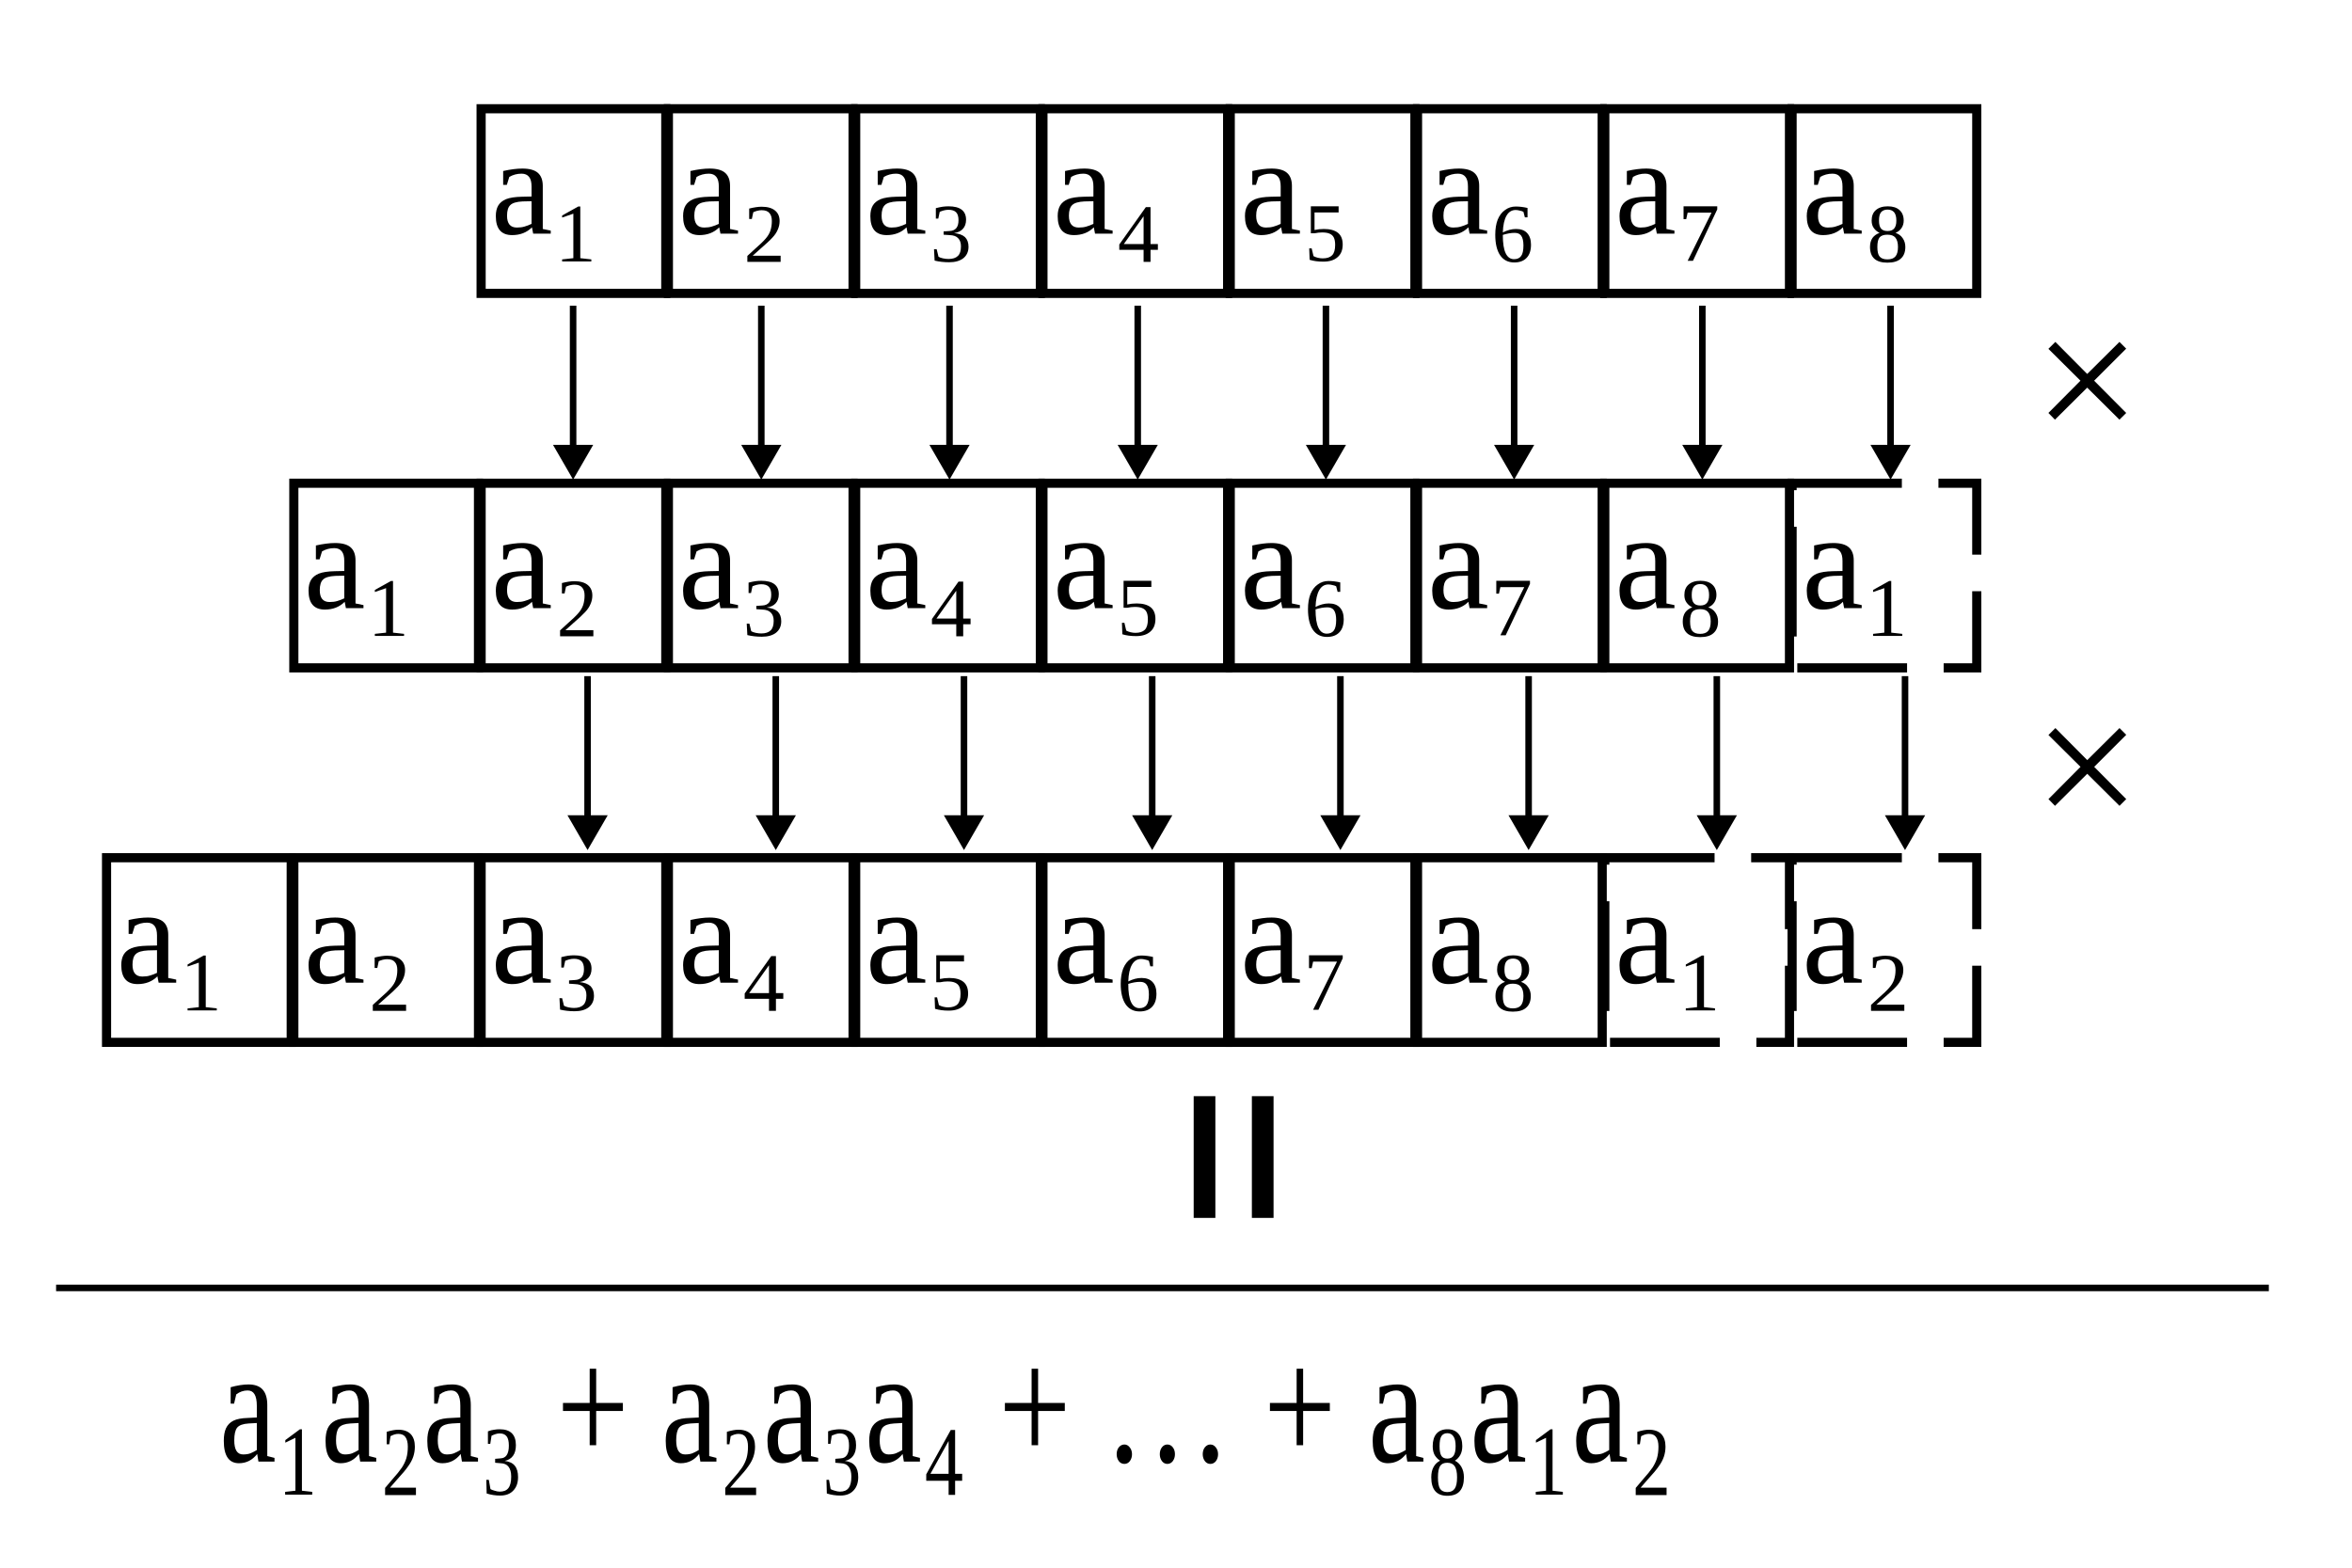
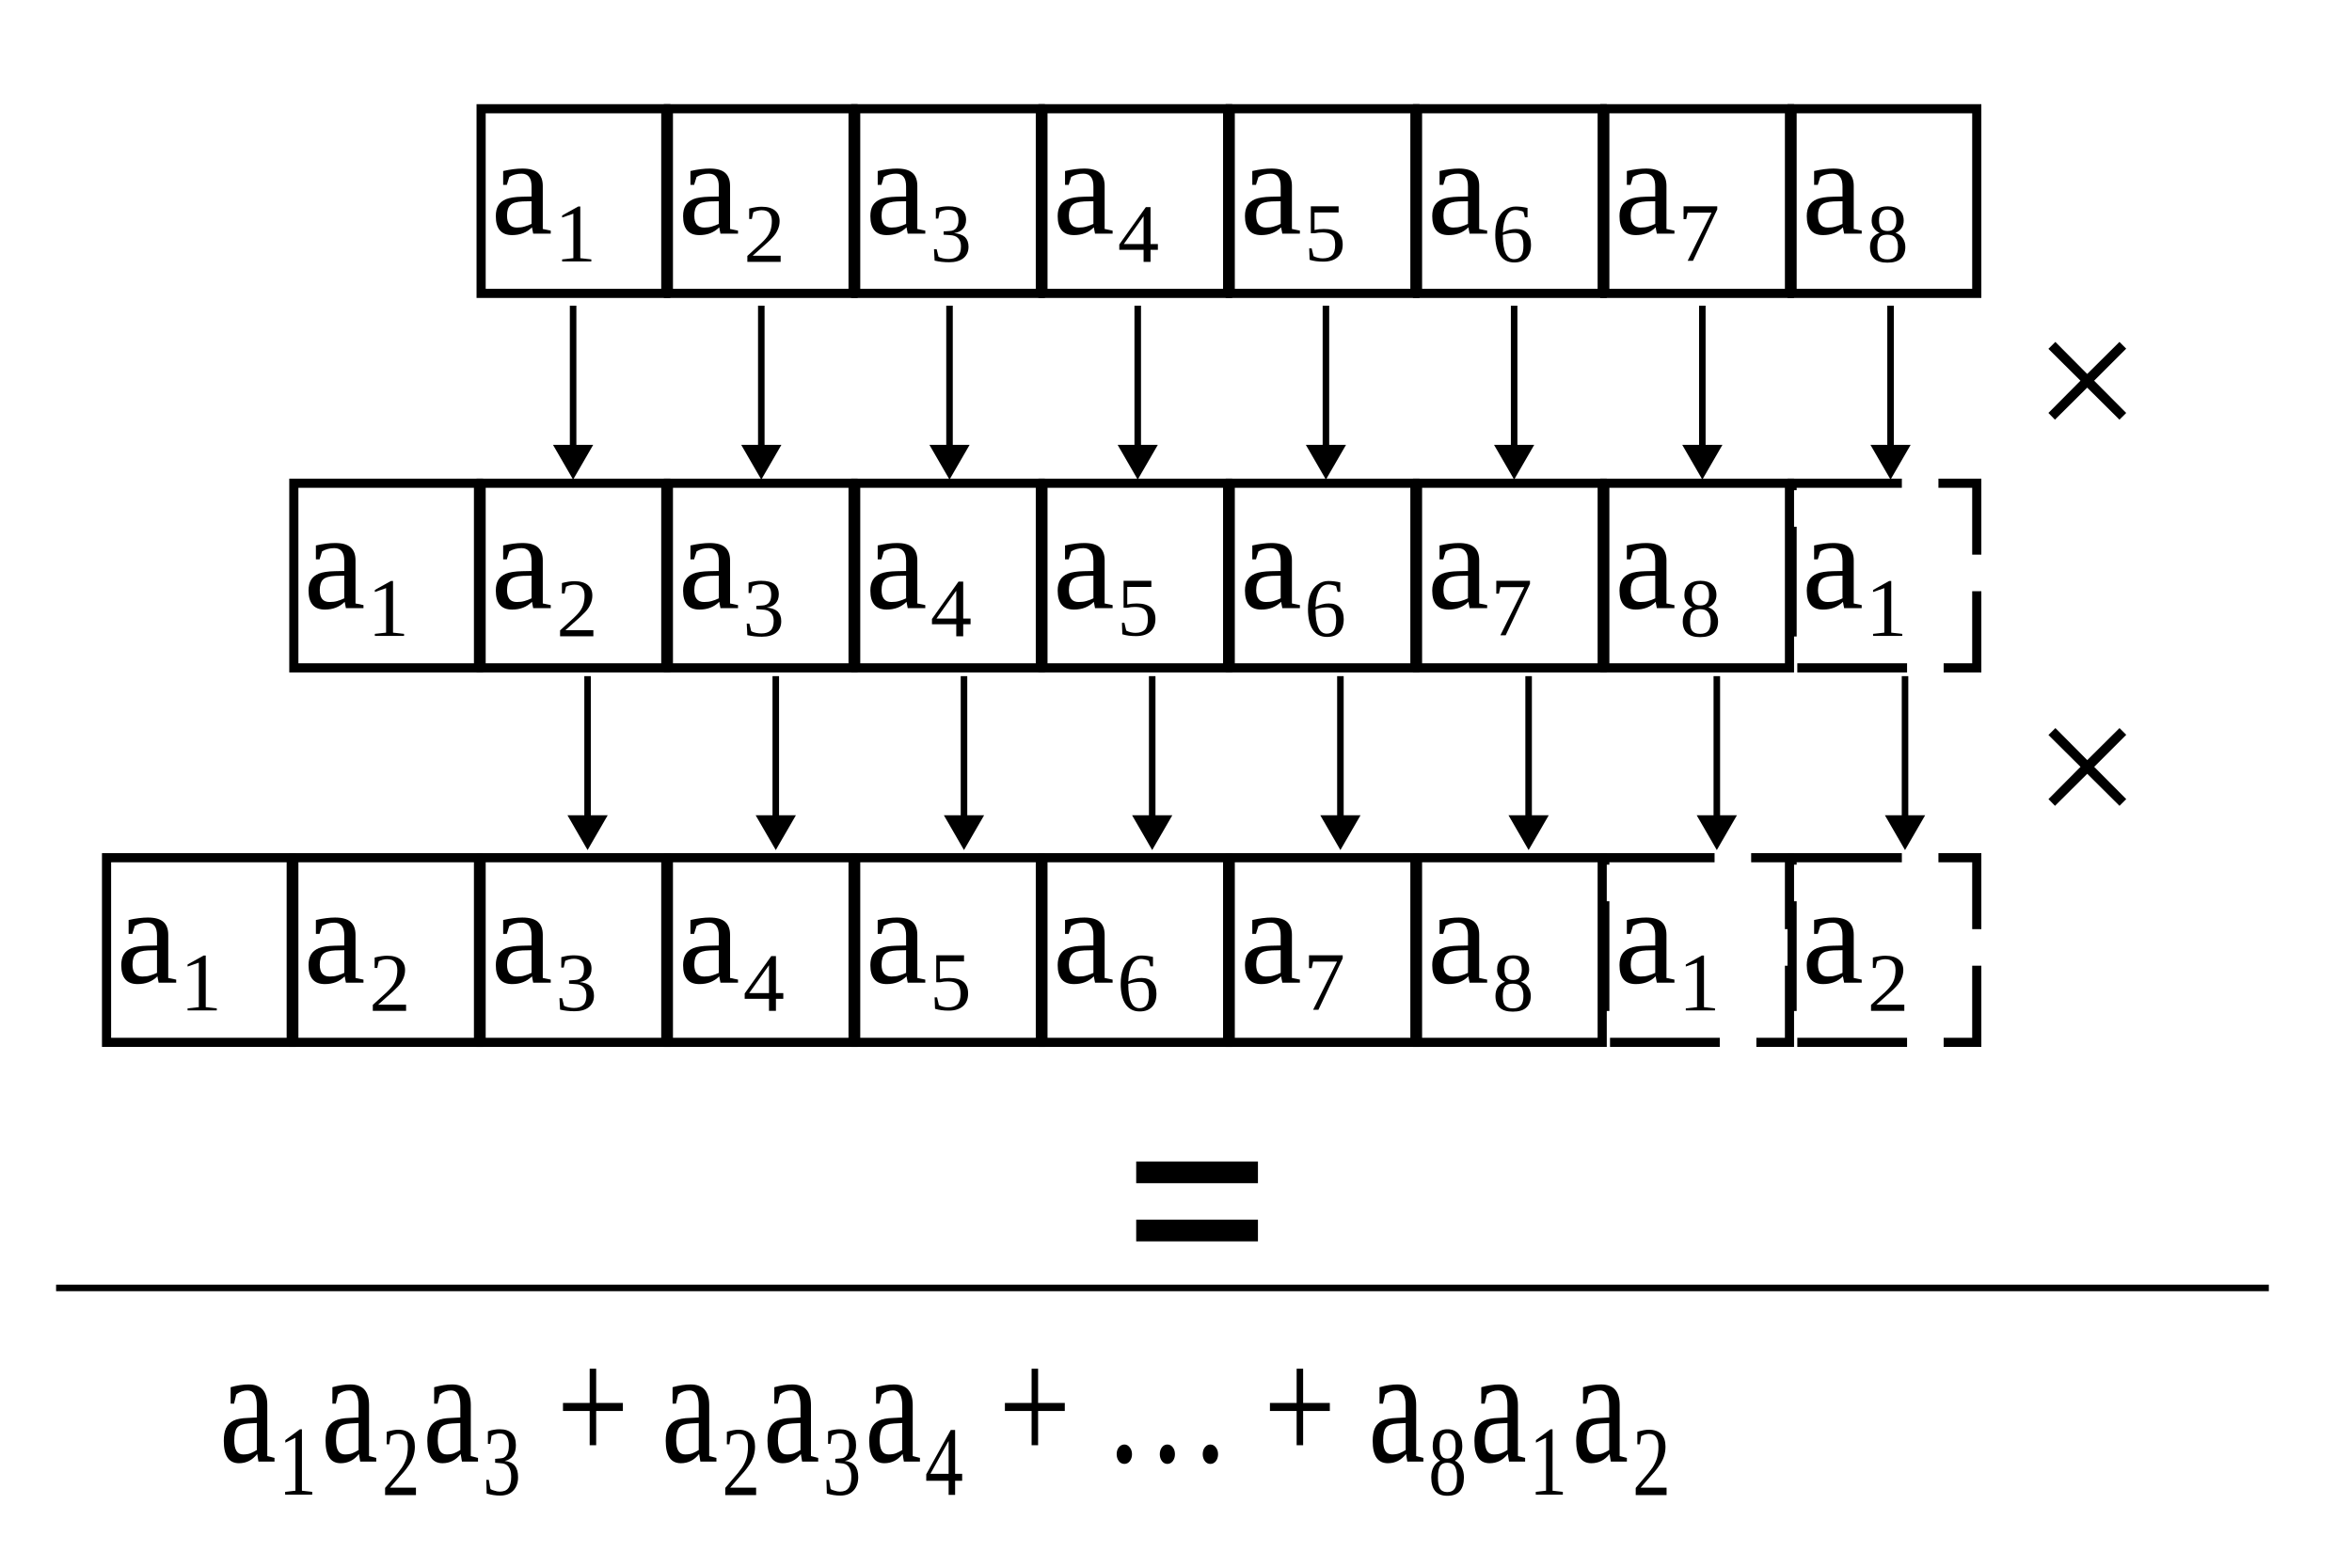
<svg xmlns="http://www.w3.org/2000/svg" width="180mm" height="120mm" viewBox="0 0 180 120" version="1.1" id="svg5">
  <defs id="defs2">
    <rect x="330.058" y="462.716" width="36.875" height="37.003" id="rect28246" />
    <marker style="overflow:visible" id="TriangleStart" refX="0" refY="0" orient="auto-start-reverse" markerWidth="5.324" markerHeight="6.155" viewBox="0 0 5.324 6.155" preserveAspectRatio="xMidYMid">
      <path transform="scale(0.5)" style="fill:context-stroke;fill-rule:evenodd;stroke:context-stroke;stroke-width:1pt" d="M 5.77,0 -2.88,5 V -5 Z" id="path135" />
    </marker>
  </defs>
  <g id="layer1">
    <rect style="fill:none;fill-rule:evenodd;stroke:#000000;stroke-width:0.7;stroke-dasharray:none;stroke-opacity:1" id="rect9906" width="14.133" height="14.133" x="36.82" y="8.324" />
    <text xml:space="preserve" style="font-size:10.62px;fill:#000000;fill-opacity:1;fill-rule:evenodd;stroke:none;stroke-width:0.669;stroke-dasharray:none;stroke-opacity:1" x="37.57" y="17.886" id="text9910">
      <tspan id="tspan9908" style="fill:#000000;fill-opacity:1;stroke:none;stroke-width:0.669" x="37.57" y="17.886">a₁</tspan>
    </text>
    <rect style="fill:none;fill-rule:evenodd;stroke:#000000;stroke-width:0.7;stroke-dasharray:none;stroke-opacity:1" id="rect16864" width="14.133" height="14.133" x="51.153" y="8.324" />
    <text xml:space="preserve" style="font-size:10.62px;fill:#000000;fill-opacity:1;fill-rule:evenodd;stroke:none;stroke-width:0.669;stroke-dasharray:none;stroke-opacity:1" x="51.903" y="17.886" id="text16868">
      <tspan id="tspan16866" style="fill:#000000;fill-opacity:1;stroke:none;stroke-width:0.669" x="51.903" y="17.886">a₂</tspan>
    </text>
    <rect style="fill:none;fill-rule:evenodd;stroke:#000000;stroke-width:0.7;stroke-dasharray:none;stroke-opacity:1" id="rect16872" width="14.133" height="14.133" x="65.486" y="8.324" />
    <text xml:space="preserve" style="font-size:10.62px;fill:#000000;fill-opacity:1;fill-rule:evenodd;stroke:none;stroke-width:0.669;stroke-dasharray:none;stroke-opacity:1" x="66.236" y="17.886" id="text16876">
      <tspan id="tspan16874" style="fill:#000000;fill-opacity:1;stroke:none;stroke-width:0.669" x="66.236" y="17.886">a₃</tspan>
    </text>
    <rect style="fill:none;fill-rule:evenodd;stroke:#000000;stroke-width:0.7;stroke-dasharray:none;stroke-opacity:1" id="rect16880" width="14.133" height="14.133" x="79.818" y="8.324" />
    <text xml:space="preserve" style="font-size:10.62px;fill:#000000;fill-opacity:1;fill-rule:evenodd;stroke:none;stroke-width:0.669;stroke-dasharray:none;stroke-opacity:1" x="80.569" y="17.886" id="text16884">
      <tspan id="tspan16882" style="fill:#000000;fill-opacity:1;stroke:none;stroke-width:0.669" x="80.569" y="17.886">a₄</tspan>
    </text>
    <rect style="fill:none;fill-rule:evenodd;stroke:#000000;stroke-width:0.7;stroke-dasharray:none;stroke-opacity:1" id="rect16888" width="14.133" height="14.133" x="94.151" y="8.324" />
    <text xml:space="preserve" style="font-size:10.62px;fill:#000000;fill-opacity:1;fill-rule:evenodd;stroke:none;stroke-width:0.669;stroke-dasharray:none;stroke-opacity:1" x="94.902" y="17.886" id="text16892">
      <tspan id="tspan16890" style="fill:#000000;fill-opacity:1;stroke:none;stroke-width:0.669" x="94.902" y="17.886">a₅</tspan>
    </text>
    <rect style="fill:none;fill-rule:evenodd;stroke:#000000;stroke-width:0.7;stroke-dasharray:none;stroke-opacity:1" id="rect16896" width="14.133" height="14.133" x="108.484" y="8.324" />
    <text xml:space="preserve" style="font-size:10.62px;fill:#000000;fill-opacity:1;fill-rule:evenodd;stroke:none;stroke-width:0.669;stroke-dasharray:none;stroke-opacity:1" x="109.234" y="17.886" id="text16900">
      <tspan id="tspan16898" style="fill:#000000;fill-opacity:1;stroke:none;stroke-width:0.669" x="109.234" y="17.886">a₆</tspan>
    </text>
    <rect style="fill:none;fill-rule:evenodd;stroke:#000000;stroke-width:0.7;stroke-dasharray:none;stroke-opacity:1" id="rect16904" width="14.133" height="14.133" x="122.817" y="8.324" />
    <text xml:space="preserve" style="font-size:10.62px;fill:#000000;fill-opacity:1;fill-rule:evenodd;stroke:none;stroke-width:0.669;stroke-dasharray:none;stroke-opacity:1" x="123.567" y="17.886" id="text16908">
      <tspan id="tspan16906" style="fill:#000000;fill-opacity:1;stroke:none;stroke-width:0.669" x="123.567" y="17.886">a₇</tspan>
    </text>
    <rect style="fill:none;fill-rule:evenodd;stroke:#000000;stroke-width:0.7;stroke-dasharray:none;stroke-opacity:1" id="rect16912" width="14.133" height="14.133" x="137.15" y="8.324" />
    <text xml:space="preserve" style="font-size:10.62px;fill:#000000;fill-opacity:1;fill-rule:evenodd;stroke:none;stroke-width:0.669;stroke-dasharray:none;stroke-opacity:1" x="137.9" y="17.886" id="text16916">
      <tspan id="tspan16914" style="fill:#000000;fill-opacity:1;stroke:none;stroke-width:0.669" x="137.9" y="17.886">a₈</tspan>
    </text>
    <rect style="fill:none;fill-rule:evenodd;stroke:#000000;stroke-width:0.7;stroke-dasharray:none;stroke-opacity:1" id="rect18596" width="14.133" height="14.133" x="22.487" y="36.989" />
    <text xml:space="preserve" style="font-size:10.62px;fill:#000000;fill-opacity:1;fill-rule:evenodd;stroke:none;stroke-width:0.669;stroke-dasharray:none;stroke-opacity:1" x="23.238" y="46.551" id="text18600">
      <tspan id="tspan18598" style="fill:#000000;fill-opacity:1;stroke:none;stroke-width:0.669" x="23.238" y="46.551">a₁</tspan>
    </text>
    <rect style="fill:none;fill-rule:evenodd;stroke:#000000;stroke-width:0.7;stroke-dasharray:none;stroke-opacity:1" id="rect18602" width="14.133" height="14.133" x="36.82" y="36.989" />
    <text xml:space="preserve" style="font-size:10.62px;fill:#000000;fill-opacity:1;fill-rule:evenodd;stroke:none;stroke-width:0.669;stroke-dasharray:none;stroke-opacity:1" x="37.57" y="46.551" id="text18606">
      <tspan id="tspan18604" style="fill:#000000;fill-opacity:1;stroke:none;stroke-width:0.669" x="37.57" y="46.551">a₂</tspan>
    </text>
    <rect style="fill:none;fill-rule:evenodd;stroke:#000000;stroke-width:0.7;stroke-dasharray:none;stroke-opacity:1" id="rect18608" width="14.133" height="14.133" x="51.153" y="36.989" />
    <text xml:space="preserve" style="font-size:10.62px;fill:#000000;fill-opacity:1;fill-rule:evenodd;stroke:none;stroke-width:0.669;stroke-dasharray:none;stroke-opacity:1" x="51.903" y="46.551" id="text18612">
      <tspan id="tspan18610" style="fill:#000000;fill-opacity:1;stroke:none;stroke-width:0.669" x="51.903" y="46.551">a₃</tspan>
    </text>
    <rect style="fill:none;fill-rule:evenodd;stroke:#000000;stroke-width:0.7;stroke-dasharray:none;stroke-opacity:1" id="rect18614" width="14.133" height="14.133" x="65.486" y="36.989" />
    <text xml:space="preserve" style="font-size:10.62px;fill:#000000;fill-opacity:1;fill-rule:evenodd;stroke:none;stroke-width:0.669;stroke-dasharray:none;stroke-opacity:1" x="66.236" y="46.551" id="text18618">
      <tspan id="tspan18616" style="fill:#000000;fill-opacity:1;stroke:none;stroke-width:0.669" x="66.236" y="46.551">a₄</tspan>
    </text>
    <rect style="fill:none;fill-rule:evenodd;stroke:#000000;stroke-width:0.7;stroke-dasharray:none;stroke-opacity:1" id="rect18620" width="14.133" height="14.133" x="79.818" y="36.989" />
    <text xml:space="preserve" style="font-size:10.62px;fill:#000000;fill-opacity:1;fill-rule:evenodd;stroke:none;stroke-width:0.669;stroke-dasharray:none;stroke-opacity:1" x="80.569" y="46.551" id="text18624">
      <tspan id="tspan18622" style="fill:#000000;fill-opacity:1;stroke:none;stroke-width:0.669" x="80.569" y="46.551">a₅</tspan>
    </text>
    <rect style="fill:none;fill-rule:evenodd;stroke:#000000;stroke-width:0.7;stroke-dasharray:none;stroke-opacity:1" id="rect18626" width="14.133" height="14.133" x="94.151" y="36.989" />
    <text xml:space="preserve" style="font-size:10.62px;fill:#000000;fill-opacity:1;fill-rule:evenodd;stroke:none;stroke-width:0.669;stroke-dasharray:none;stroke-opacity:1" x="94.902" y="46.551" id="text18630">
      <tspan id="tspan18628" style="fill:#000000;fill-opacity:1;stroke:none;stroke-width:0.669" x="94.902" y="46.551">a₆</tspan>
    </text>
    <rect style="fill:none;fill-rule:evenodd;stroke:#000000;stroke-width:0.7;stroke-dasharray:none;stroke-opacity:1" id="rect18632" width="14.133" height="14.133" x="108.484" y="36.989" />
    <text xml:space="preserve" style="font-size:10.62px;fill:#000000;fill-opacity:1;fill-rule:evenodd;stroke:none;stroke-width:0.669;stroke-dasharray:none;stroke-opacity:1" x="109.234" y="46.551" id="text18636">
      <tspan id="tspan18634" style="fill:#000000;fill-opacity:1;stroke:none;stroke-width:0.669" x="109.234" y="46.551">a₇</tspan>
    </text>
    <rect style="fill:none;fill-rule:evenodd;stroke:#000000;stroke-width:0.7;stroke-dasharray:none;stroke-opacity:1" id="rect18638" width="14.133" height="14.133" x="122.817" y="36.989" />
    <text xml:space="preserve" style="font-size:10.62px;fill:#000000;fill-opacity:1;fill-rule:evenodd;stroke:none;stroke-width:0.669;stroke-dasharray:none;stroke-opacity:1" x="123.567" y="46.551" id="text18642">
      <tspan id="tspan18640" style="fill:#000000;fill-opacity:1;stroke:none;stroke-width:0.669" x="123.567" y="46.551">a₈</tspan>
    </text>
    <rect style="fill:none;fill-rule:evenodd;stroke:#000000;stroke-width:0.7;stroke-dasharray:8.4,2.8;stroke-dashoffset:0;stroke-opacity:1" id="rect18644" width="14.133" height="14.133" x="137.15" y="36.989" />
    <text xml:space="preserve" style="font-size:10.62px;fill:#000000;fill-opacity:1;fill-rule:evenodd;stroke:none;stroke-width:0.669;stroke-dasharray:none;stroke-opacity:1" x="137.9" y="46.551" id="text18648">
      <tspan id="tspan18646" style="fill:#000000;fill-opacity:1;stroke:none;stroke-width:0.669" x="137.9" y="46.551">a₁</tspan>
    </text>
    <rect style="fill:none;fill-rule:evenodd;stroke:#000000;stroke-width:0.7;stroke-dasharray:none;stroke-opacity:1" id="rect18658" width="14.133" height="14.133" x="8.154" y="65.655" />
    <text xml:space="preserve" style="font-size:10.62px;fill:#000000;fill-opacity:1;fill-rule:evenodd;stroke:none;stroke-width:0.669;stroke-dasharray:none;stroke-opacity:1" x="8.905" y="75.217" id="text18662">
      <tspan id="tspan18660" style="fill:#000000;fill-opacity:1;stroke:none;stroke-width:0.669" x="8.905" y="75.217">a₁</tspan>
    </text>
    <rect style="fill:none;fill-rule:evenodd;stroke:#000000;stroke-width:0.7;stroke-dasharray:none;stroke-opacity:1" id="rect18664" width="14.133" height="14.133" x="22.487" y="65.655" />
    <text xml:space="preserve" style="font-size:10.62px;fill:#000000;fill-opacity:1;fill-rule:evenodd;stroke:none;stroke-width:0.669;stroke-dasharray:none;stroke-opacity:1" x="23.238" y="75.217" id="text18668">
      <tspan id="tspan18666" style="fill:#000000;fill-opacity:1;stroke:none;stroke-width:0.669" x="23.238" y="75.217">a₂</tspan>
    </text>
    <rect style="fill:none;fill-rule:evenodd;stroke:#000000;stroke-width:0.7;stroke-dasharray:none;stroke-opacity:1" id="rect18670" width="14.133" height="14.133" x="36.82" y="65.655" />
    <text xml:space="preserve" style="font-size:10.62px;fill:#000000;fill-opacity:1;fill-rule:evenodd;stroke:none;stroke-width:0.669;stroke-dasharray:none;stroke-opacity:1" x="37.57" y="75.217" id="text18674">
      <tspan id="tspan18672" style="fill:#000000;fill-opacity:1;stroke:none;stroke-width:0.669" x="37.57" y="75.217">a₃</tspan>
    </text>
    <rect style="fill:none;fill-rule:evenodd;stroke:#000000;stroke-width:0.7;stroke-dasharray:none;stroke-opacity:1" id="rect18676" width="14.133" height="14.133" x="51.153" y="65.655" />
    <text xml:space="preserve" style="font-size:10.62px;fill:#000000;fill-opacity:1;fill-rule:evenodd;stroke:none;stroke-width:0.669;stroke-dasharray:none;stroke-opacity:1" x="51.903" y="75.217" id="text18680">
      <tspan id="tspan18678" style="fill:#000000;fill-opacity:1;stroke:none;stroke-width:0.669" x="51.903" y="75.217">a₄</tspan>
    </text>
    <rect style="fill:none;fill-rule:evenodd;stroke:#000000;stroke-width:0.7;stroke-dasharray:none;stroke-opacity:1" id="rect18682" width="14.133" height="14.133" x="65.486" y="65.655" />
    <text xml:space="preserve" style="font-size:10.62px;fill:#000000;fill-opacity:1;fill-rule:evenodd;stroke:none;stroke-width:0.669;stroke-dasharray:none;stroke-opacity:1" x="66.236" y="75.217" id="text18686">
      <tspan id="tspan18684" style="fill:#000000;fill-opacity:1;stroke:none;stroke-width:0.669" x="66.236" y="75.217">a₅</tspan>
    </text>
    <rect style="fill:none;fill-rule:evenodd;stroke:#000000;stroke-width:0.7;stroke-dasharray:none;stroke-opacity:1" id="rect18688" width="14.133" height="14.133" x="79.818" y="65.655" />
    <text xml:space="preserve" style="font-size:10.62px;fill:#000000;fill-opacity:1;fill-rule:evenodd;stroke:none;stroke-width:0.669;stroke-dasharray:none;stroke-opacity:1" x="80.569" y="75.217" id="text18692">
      <tspan id="tspan18690" style="fill:#000000;fill-opacity:1;stroke:none;stroke-width:0.669" x="80.569" y="75.217">a₆</tspan>
    </text>
    <rect style="fill:none;fill-rule:evenodd;stroke:#000000;stroke-width:0.7;stroke-dasharray:none;stroke-opacity:1" id="rect18694" width="14.133" height="14.133" x="94.151" y="65.655" />
    <text xml:space="preserve" style="font-size:10.62px;fill:#000000;fill-opacity:1;fill-rule:evenodd;stroke:none;stroke-width:0.669;stroke-dasharray:none;stroke-opacity:1" x="94.902" y="75.217" id="text18698">
      <tspan id="tspan18696" style="fill:#000000;fill-opacity:1;stroke:none;stroke-width:0.669" x="94.902" y="75.217">a₇</tspan>
    </text>
    <rect style="fill:none;fill-rule:evenodd;stroke:#000000;stroke-width:0.7;stroke-dasharray:none;stroke-opacity:1" id="rect18700" width="14.133" height="14.133" x="108.484" y="65.655" />
    <text xml:space="preserve" style="font-size:10.62px;fill:#000000;fill-opacity:1;fill-rule:evenodd;stroke:none;stroke-width:0.669;stroke-dasharray:none;stroke-opacity:1" x="109.234" y="75.217" id="text18704">
      <tspan id="tspan18702" style="fill:#000000;fill-opacity:1;stroke:none;stroke-width:0.669" x="109.234" y="75.217">a₈</tspan>
    </text>
    <rect style="fill:none;fill-rule:evenodd;stroke:#000000;stroke-width:0.7;stroke-dasharray:8.4,2.8;stroke-dashoffset:0;stroke-opacity:1" id="rect18706" width="14.133" height="14.133" x="122.817" y="65.655" />
    <text xml:space="preserve" style="font-size:10.62px;fill:#000000;fill-opacity:1;fill-rule:evenodd;stroke:none;stroke-width:0.669;stroke-dasharray:none;stroke-opacity:1" x="123.567" y="75.217" id="text18710">
      <tspan id="tspan18708" style="fill:#000000;fill-opacity:1;stroke:none;stroke-width:0.669" x="123.567" y="75.217">a₁</tspan>
    </text>
    <rect style="fill:none;fill-rule:evenodd;stroke:#000000;stroke-width:0.7;stroke-dasharray:8.4,2.8;stroke-dashoffset:0;stroke-opacity:1" id="rect18712" width="14.133" height="14.133" x="137.15" y="65.655" />
    <text xml:space="preserve" style="font-size:10.62px;fill:#000000;fill-opacity:1;fill-rule:evenodd;stroke:none;stroke-width:0.669;stroke-dasharray:none;stroke-opacity:1" x="137.9" y="75.217" id="text18716">
      <tspan id="tspan18714" style="fill:#000000;fill-opacity:1;stroke:none;stroke-width:0.669" x="137.9" y="75.217">a₂</tspan>
    </text>
    <path style="fill:#000000;fill-opacity:1;fill-rule:evenodd;stroke:#000000;stroke-width:0.5;stroke-dasharray:none;stroke-dashoffset:0;stroke-opacity:1;marker-end:url(#TriangleStart)" d="M 43.86,23.399 V 34.937" id="use21052" />
    <path style="fill:#000000;fill-opacity:1;fill-rule:evenodd;stroke:#000000;stroke-width:0.5;stroke-dasharray:none;stroke-dashoffset:0;stroke-opacity:1;marker-end:url(#TriangleStart)" d="M 58.263,23.399 V 34.937" id="use21056" />
    <path style="fill:#000000;fill-opacity:1;fill-rule:evenodd;stroke:#000000;stroke-width:0.5;stroke-dasharray:none;stroke-dashoffset:0;stroke-opacity:1;marker-end:url(#TriangleStart)" d="M 72.667,23.399 V 34.937" id="use21060" />
    <path style="fill:#000000;fill-opacity:1;fill-rule:evenodd;stroke:#000000;stroke-width:0.5;stroke-dasharray:none;stroke-dashoffset:0;stroke-opacity:1;marker-end:url(#TriangleStart)" d="M 44.968,51.756 V 63.294" id="use21062" />
    <path style="fill:#000000;fill-opacity:1;fill-rule:evenodd;stroke:#000000;stroke-width:0.5;stroke-dasharray:none;stroke-dashoffset:0;stroke-opacity:1;marker-end:url(#TriangleStart)" d="M 87.071,23.399 V 34.937" id="use21064" />
    <path style="fill:#000000;fill-opacity:1;fill-rule:evenodd;stroke:#000000;stroke-width:0.5;stroke-dasharray:none;stroke-dashoffset:0;stroke-opacity:1;marker-end:url(#TriangleStart)" d="M 59.371,51.756 V 63.294" id="use21066" />
    <path style="fill:#000000;fill-opacity:1;fill-rule:evenodd;stroke:#000000;stroke-width:0.5;stroke-dasharray:none;stroke-dashoffset:0;stroke-opacity:1;marker-end:url(#TriangleStart)" d="M 101.474,23.399 V 34.937" id="use21068" />
    <path style="fill:#000000;fill-opacity:1;fill-rule:evenodd;stroke:#000000;stroke-width:0.5;stroke-dasharray:none;stroke-dashoffset:0;stroke-opacity:1;marker-end:url(#TriangleStart)" d="M 73.775,51.756 V 63.294" id="use21070" />
    <path style="fill:#000000;fill-opacity:1;fill-rule:evenodd;stroke:#000000;stroke-width:0.5;stroke-dasharray:none;stroke-dashoffset:0;stroke-opacity:1;marker-end:url(#TriangleStart)" d="M 115.878,23.399 V 34.937" id="use21072" />
    <path style="fill:#000000;fill-opacity:1;fill-rule:evenodd;stroke:#000000;stroke-width:0.5;stroke-dasharray:none;stroke-dashoffset:0;stroke-opacity:1;marker-end:url(#TriangleStart)" d="M 88.179,51.756 V 63.294" id="use21074" />
    <path style="fill:#000000;fill-opacity:1;fill-rule:evenodd;stroke:#000000;stroke-width:0.5;stroke-dasharray:none;stroke-dashoffset:0;stroke-opacity:1;marker-end:url(#TriangleStart)" d="M 130.281,23.399 V 34.937" id="use21076" />
    <path style="fill:#000000;fill-opacity:1;fill-rule:evenodd;stroke:#000000;stroke-width:0.5;stroke-dasharray:none;stroke-dashoffset:0;stroke-opacity:1;marker-end:url(#TriangleStart)" d="M 102.582,51.756 V 63.294" id="use21078" />
    <path style="fill:#000000;fill-opacity:1;fill-rule:evenodd;stroke:#000000;stroke-width:0.5;stroke-dasharray:none;stroke-dashoffset:0;stroke-opacity:1;marker-end:url(#TriangleStart)" d="M 144.685,23.399 V 34.937" id="use21080" />
    <path style="fill:#000000;fill-opacity:1;fill-rule:evenodd;stroke:#000000;stroke-width:0.5;stroke-dasharray:none;stroke-dashoffset:0;stroke-opacity:1;marker-end:url(#TriangleStart)" d="M 116.986,51.756 V 63.294" id="use21082" />
    <path style="fill:#000000;fill-opacity:1;fill-rule:evenodd;stroke:#000000;stroke-width:0.5;stroke-dasharray:none;stroke-dashoffset:0;stroke-opacity:1;marker-end:url(#TriangleStart)" d="M 131.389,51.756 V 63.294" id="use21086" />
    <path style="fill:#000000;fill-opacity:1;fill-rule:evenodd;stroke:#000000;stroke-width:0.5;stroke-dasharray:none;stroke-dashoffset:0;stroke-opacity:1;marker-end:url(#TriangleStart)" d="M 145.793,51.756 V 63.294" id="use21090" />
    <text xml:space="preserve" style="font-size:14.622px;fill:#000000;fill-opacity:1;fill-rule:evenodd;stroke:none;stroke-width:1.382;stroke-dasharray:none;stroke-dashoffset:0;stroke-opacity:1" x="155.611" y="34.015" id="text21573">
      <tspan id="tspan21571" style="stroke:none;stroke-width:1.382" x="155.611" y="34.015">×</tspan>
    </text>
    <text xml:space="preserve" style="font-size:14.622px;fill:#000000;fill-opacity:1;fill-rule:evenodd;stroke:none;stroke-width:1.382;stroke-dasharray:none;stroke-dashoffset:0;stroke-opacity:1" x="155.615" y="63.572" id="text21573-1">
      <tspan id="tspan21571-0" style="stroke:none;stroke-width:1.382" x="155.615" y="63.572">×</tspan>
    </text>
-     <text xml:space="preserve" style="font-size:15.225px;fill:#000000;fill-opacity:1;fill-rule:evenodd;stroke:none;stroke-width:1.439;stroke-dasharray:none;stroke-dashoffset:0;stroke-opacity:1" x="45.206" y="169.805" id="text28258" transform="scale(1.863014,0.5367646)">
-       <tspan id="tspan28256" style="stroke-width:1.439" x="45.206" y="169.805">∥</tspan>
+     <text xml:space="preserve" style="font-size:15.225px;fill:#000000;fill-opacity:1;fill-rule:evenodd;stroke:none;stroke-width:1.439;stroke-dasharray:none;stroke-dashoffset:0;stroke-opacity:1" x="43.895" y="-165.871" id="text28258" transform="matrix(0,1.863014,-0.5367646,0,0,0)">
+       <tspan id="tspan28256" style="stroke-width:1.439" x="43.895" y="-165.871">∥</tspan>
    </text>
    <path style="fill:none;fill-opacity:1;fill-rule:evenodd;stroke:#000000;stroke-width:0.5;stroke-dasharray:none;stroke-dashoffset:0;stroke-opacity:1" d="M 4.293,98.585 H 173.635" id="path28998" />
    <text xml:space="preserve" style="font-size:11.121px;fill:#000000;fill-opacity:1;fill-rule:evenodd;stroke:none;stroke-width:1.751;stroke-dasharray:none;stroke-dashoffset:0;stroke-opacity:1" x="18.991" y="98.864" id="text29002" transform="scale(0.8836593,1.131658)">
      <tspan id="tspan29000" style="fill:#000000;fill-opacity:1;stroke:none;stroke-width:1.751" x="18.991" y="98.864">a₁a₂a₃ + a₂a₃a₄ + … + a₈a₁a₂</tspan>
    </text>
  </g>
</svg>
